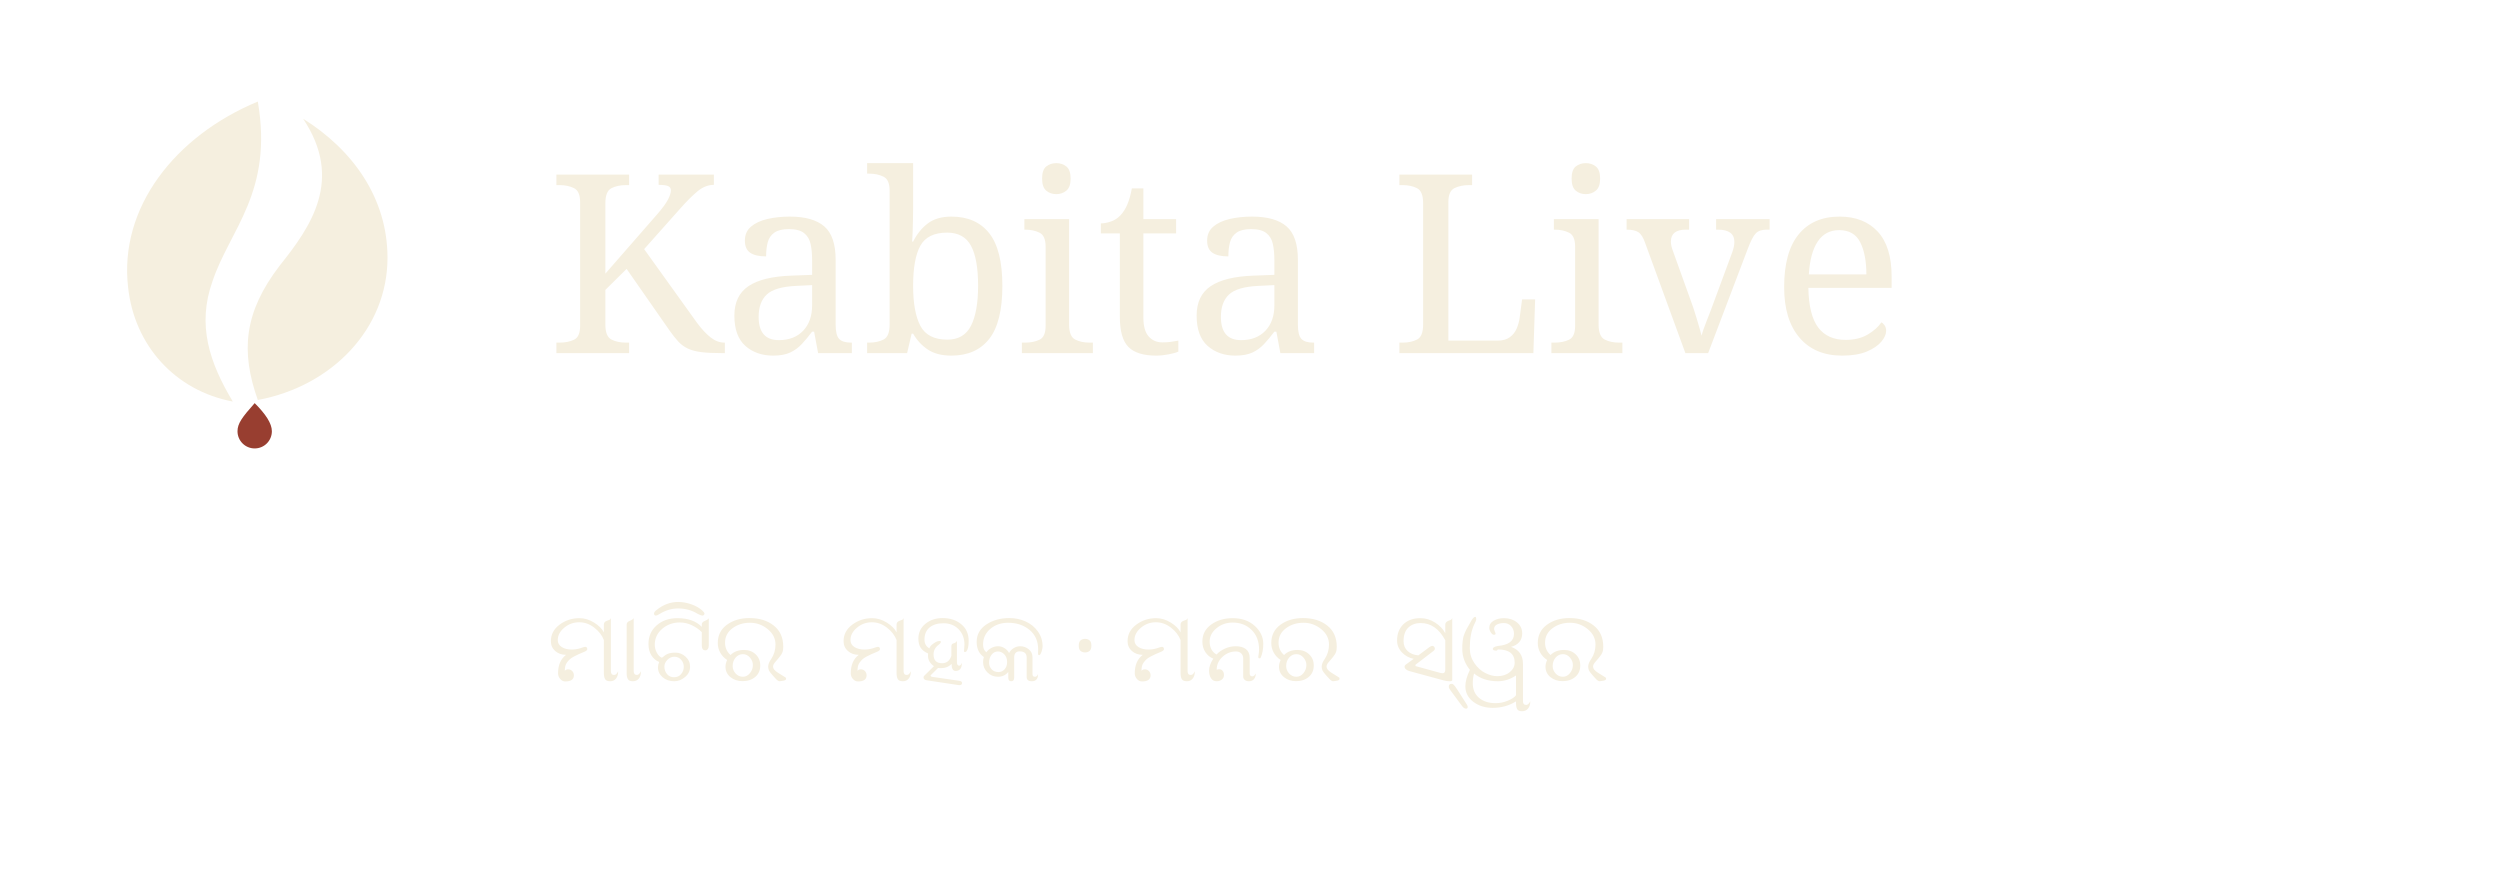
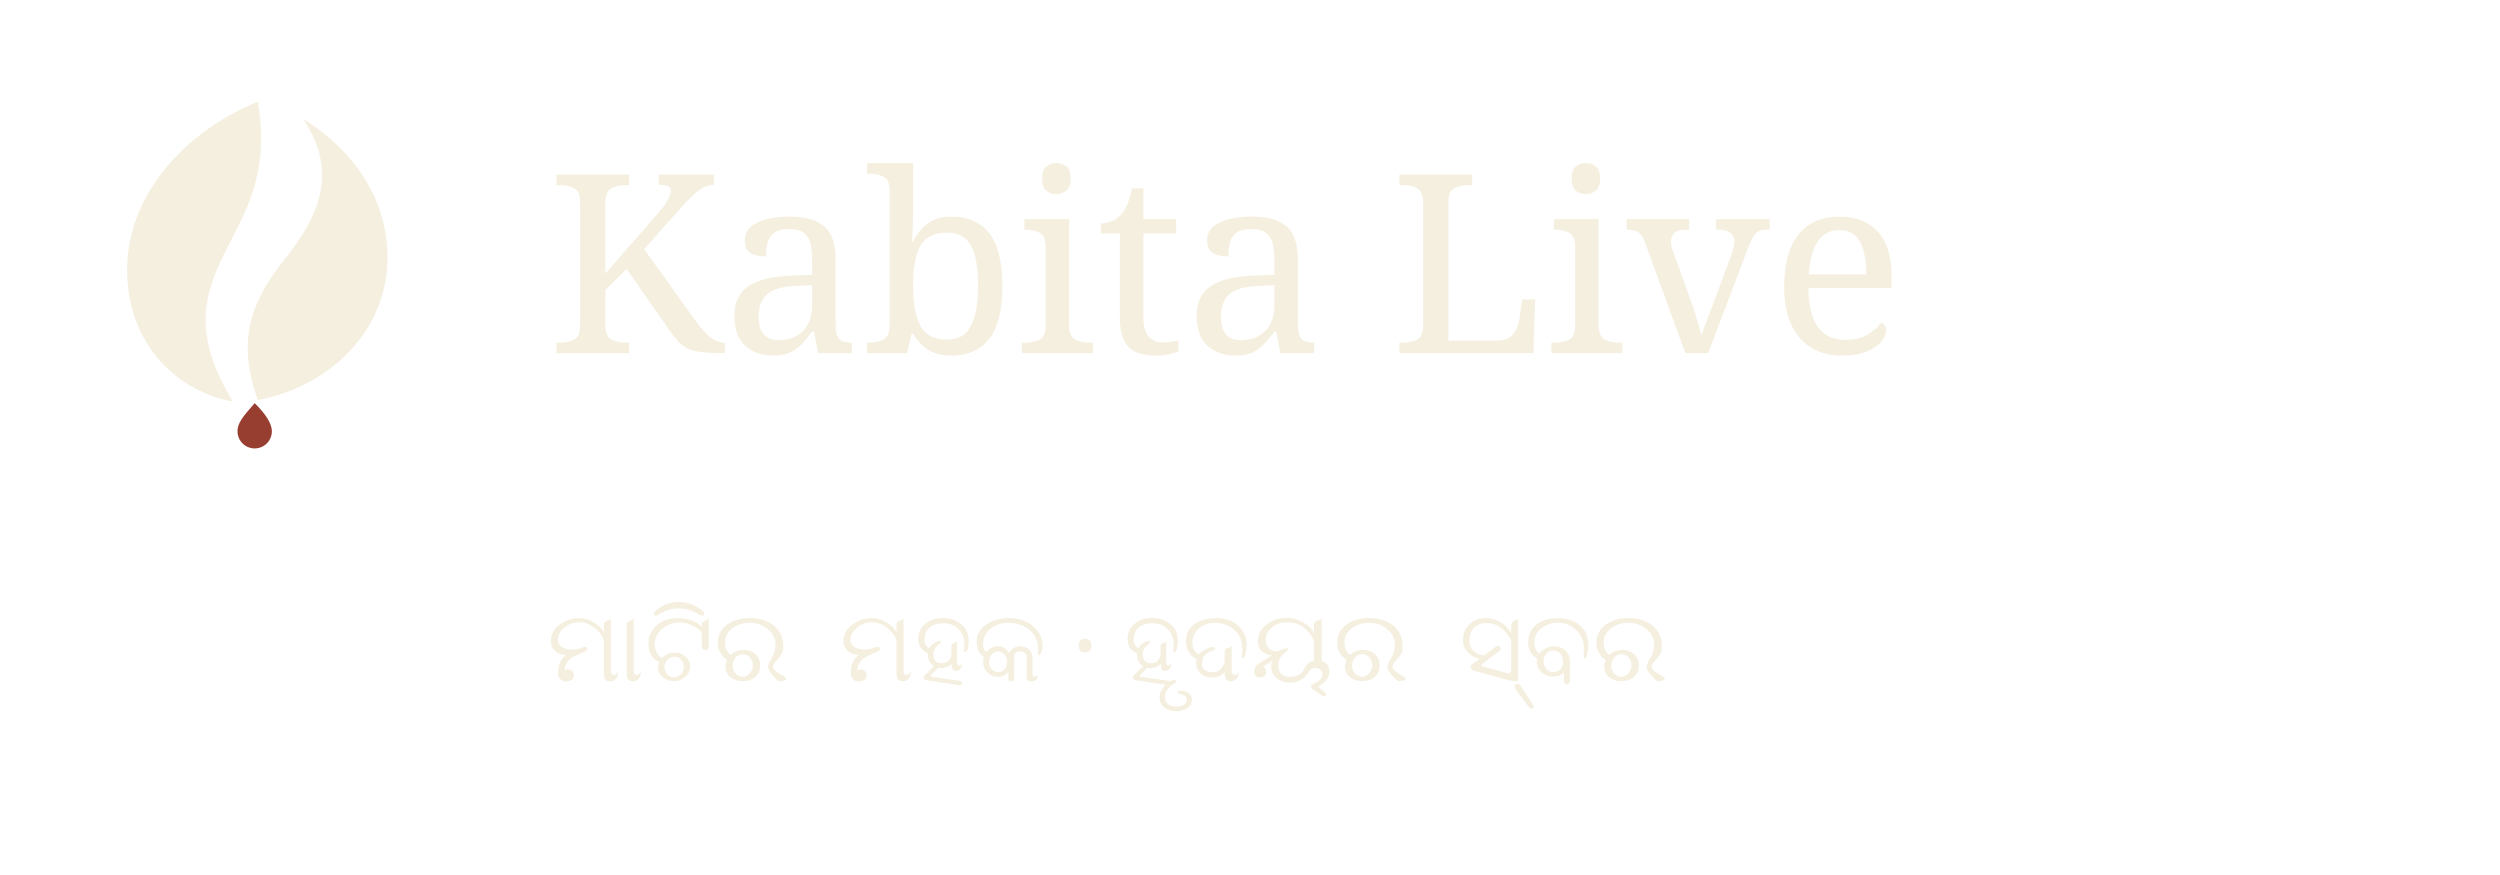
<svg xmlns="http://www.w3.org/2000/svg" width="800" height="280" viewBox="0 0 800 280" role="img" aria-label="Kabita Live">
  <g transform="translate(20 20) scale(.5)">
    <path fill="#F5EFDF" d="M125 25C72 47 36 93 42 144c4 37 30 66 67 73-15-25-23-49-13-77 11-33 39-57 29-115Z" />
    <path fill="#F5EFDF" d="M154 36c26 39 5 69-15 94-23 30-25 55-14 86 48-9 83-46 83-91 0-38-22-69-54-89Z" />
    <path fill="#983E30" d="M123 218c-8 9-11 13-11 18a11 11 0 0 0 22 0c0-5-4-11-11-18Z" />
  </g>
  <text x="175" y="113" font-family="Cormorant Garamond, Georgia, serif" font-weight="500" font-size="80" fill="#F5EFDF">Kabita Live</text>
-   <text x="175" y="218" font-family="Noto Serif Oriya, serif" font-size="32" fill="#F5EFDF">ମାଟିର ମହକ · ମନର ସ୍ୱର</text>
+   <text x="175" y="218" font-family="Noto Serif Oriya, serif" font-size="32" fill="#F5EFDF">ମାଟିର ମହକ · ହୃଦୟର ସ୍ବର</text>
</svg>
